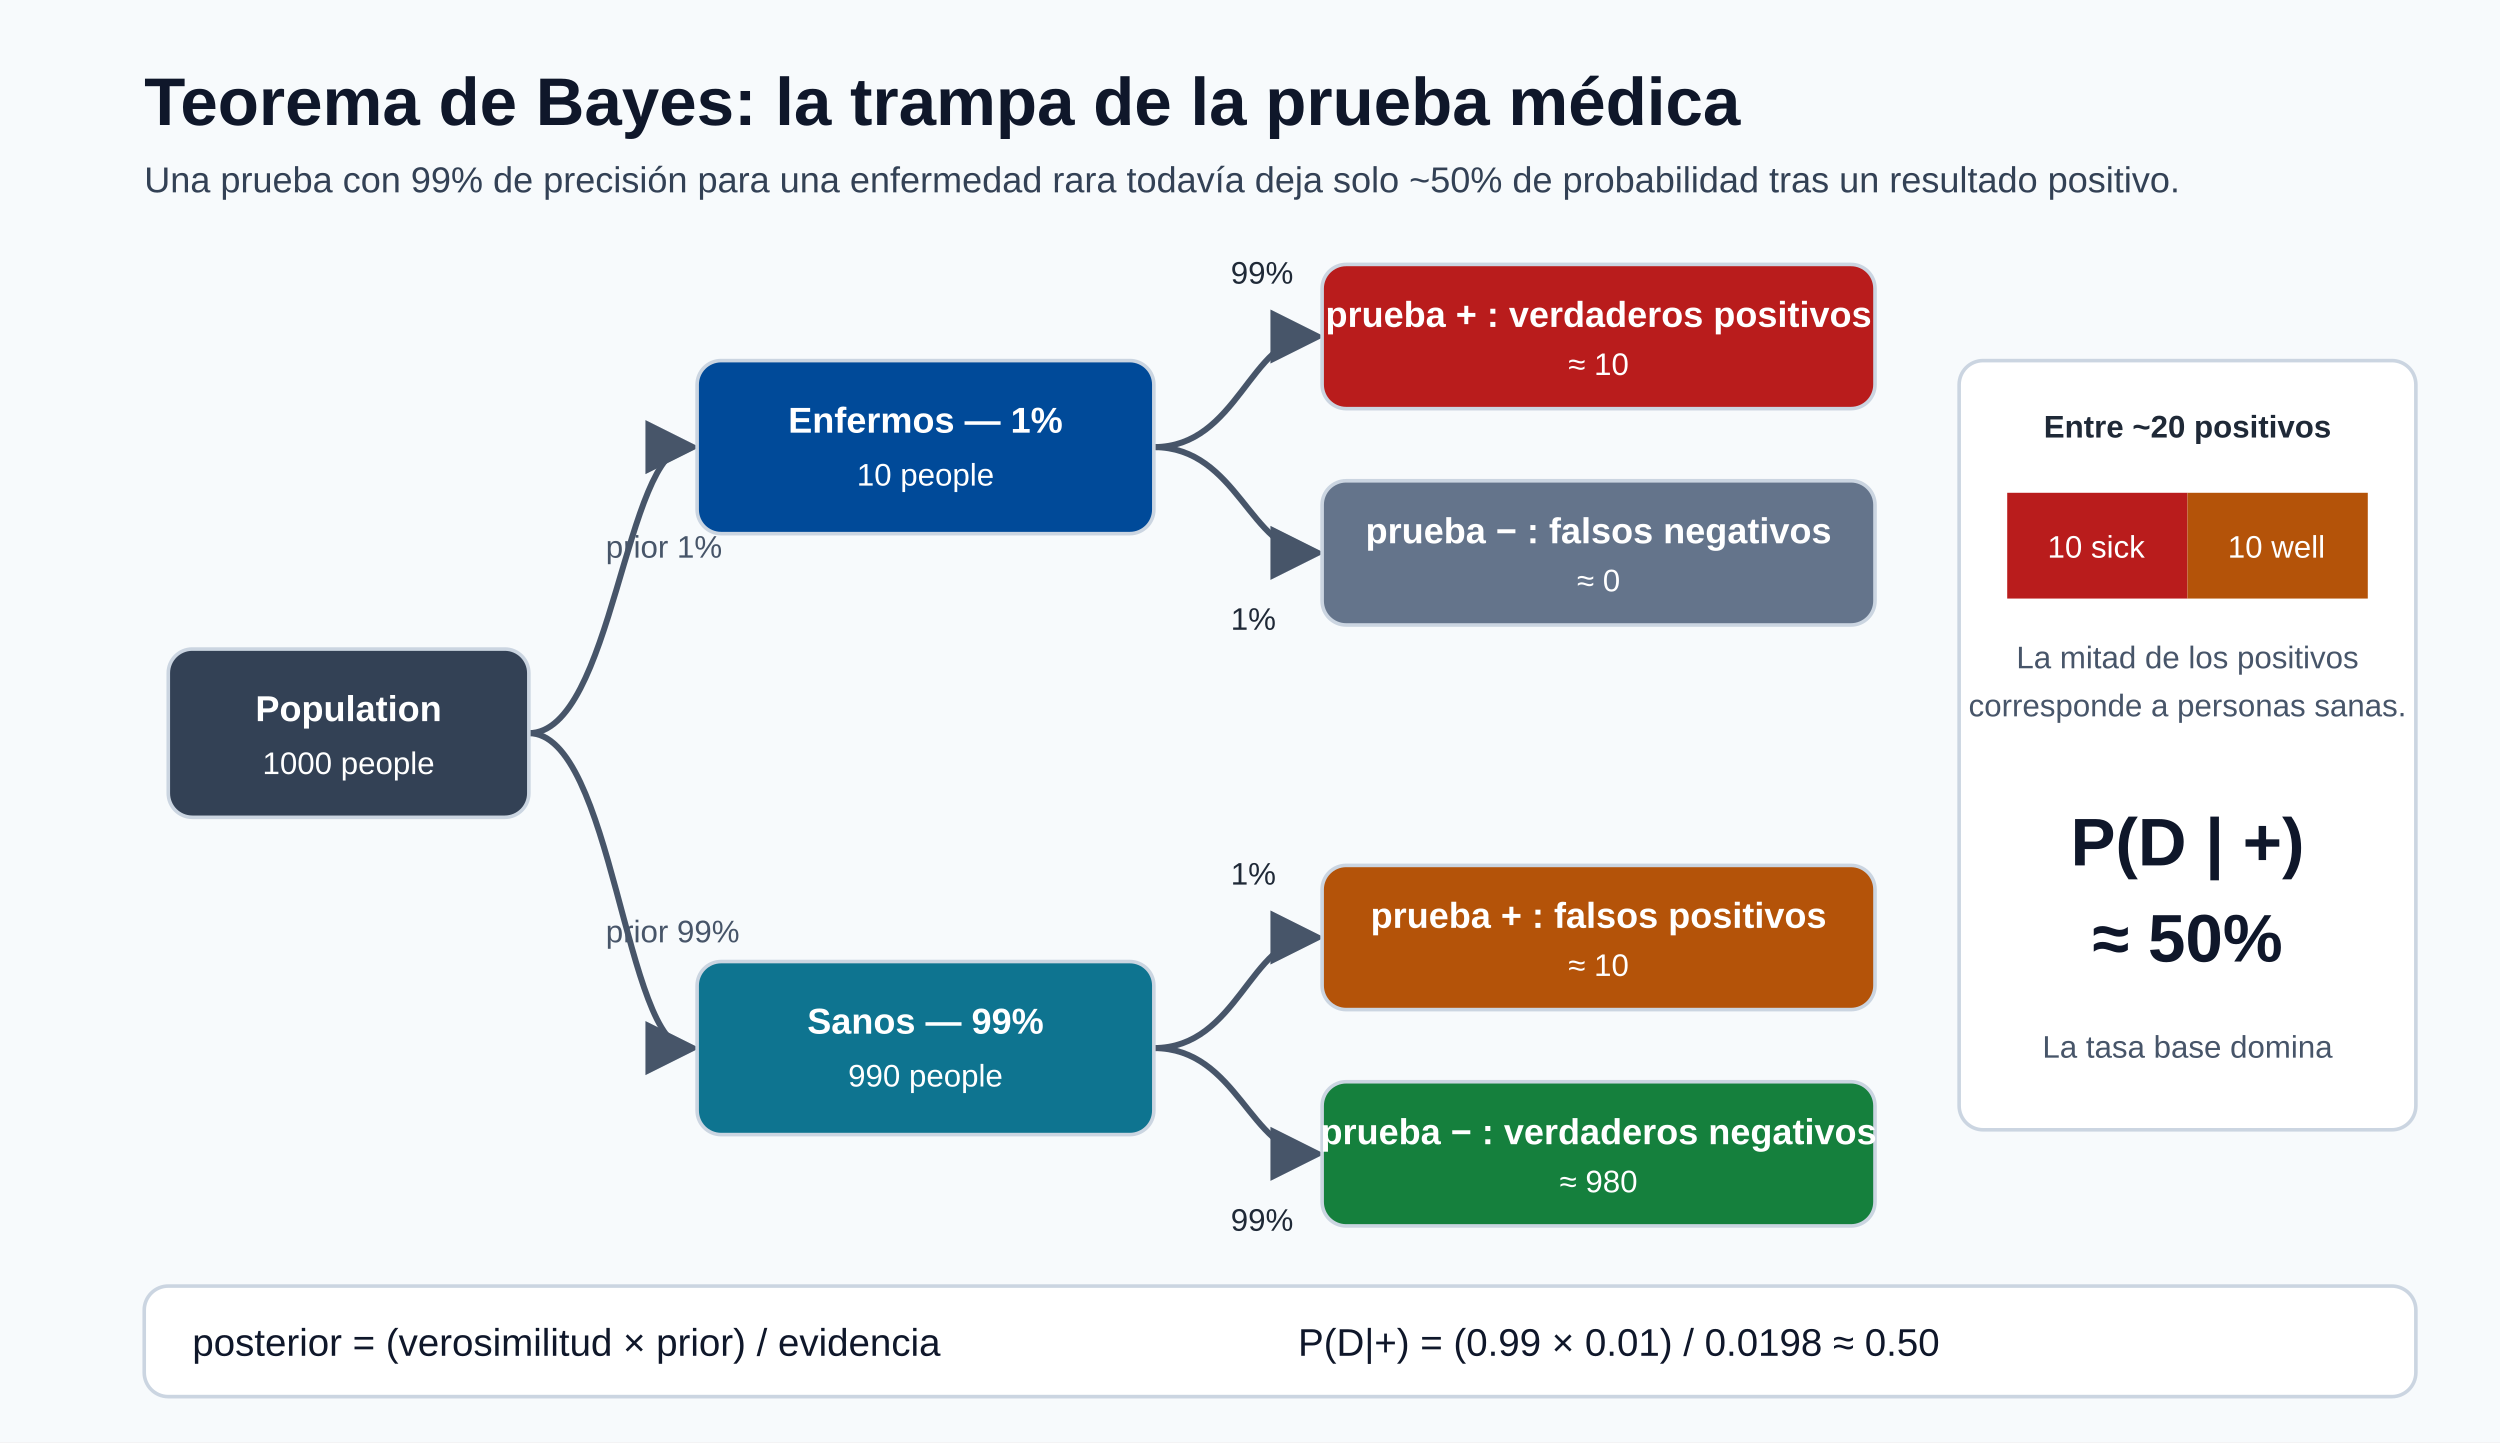
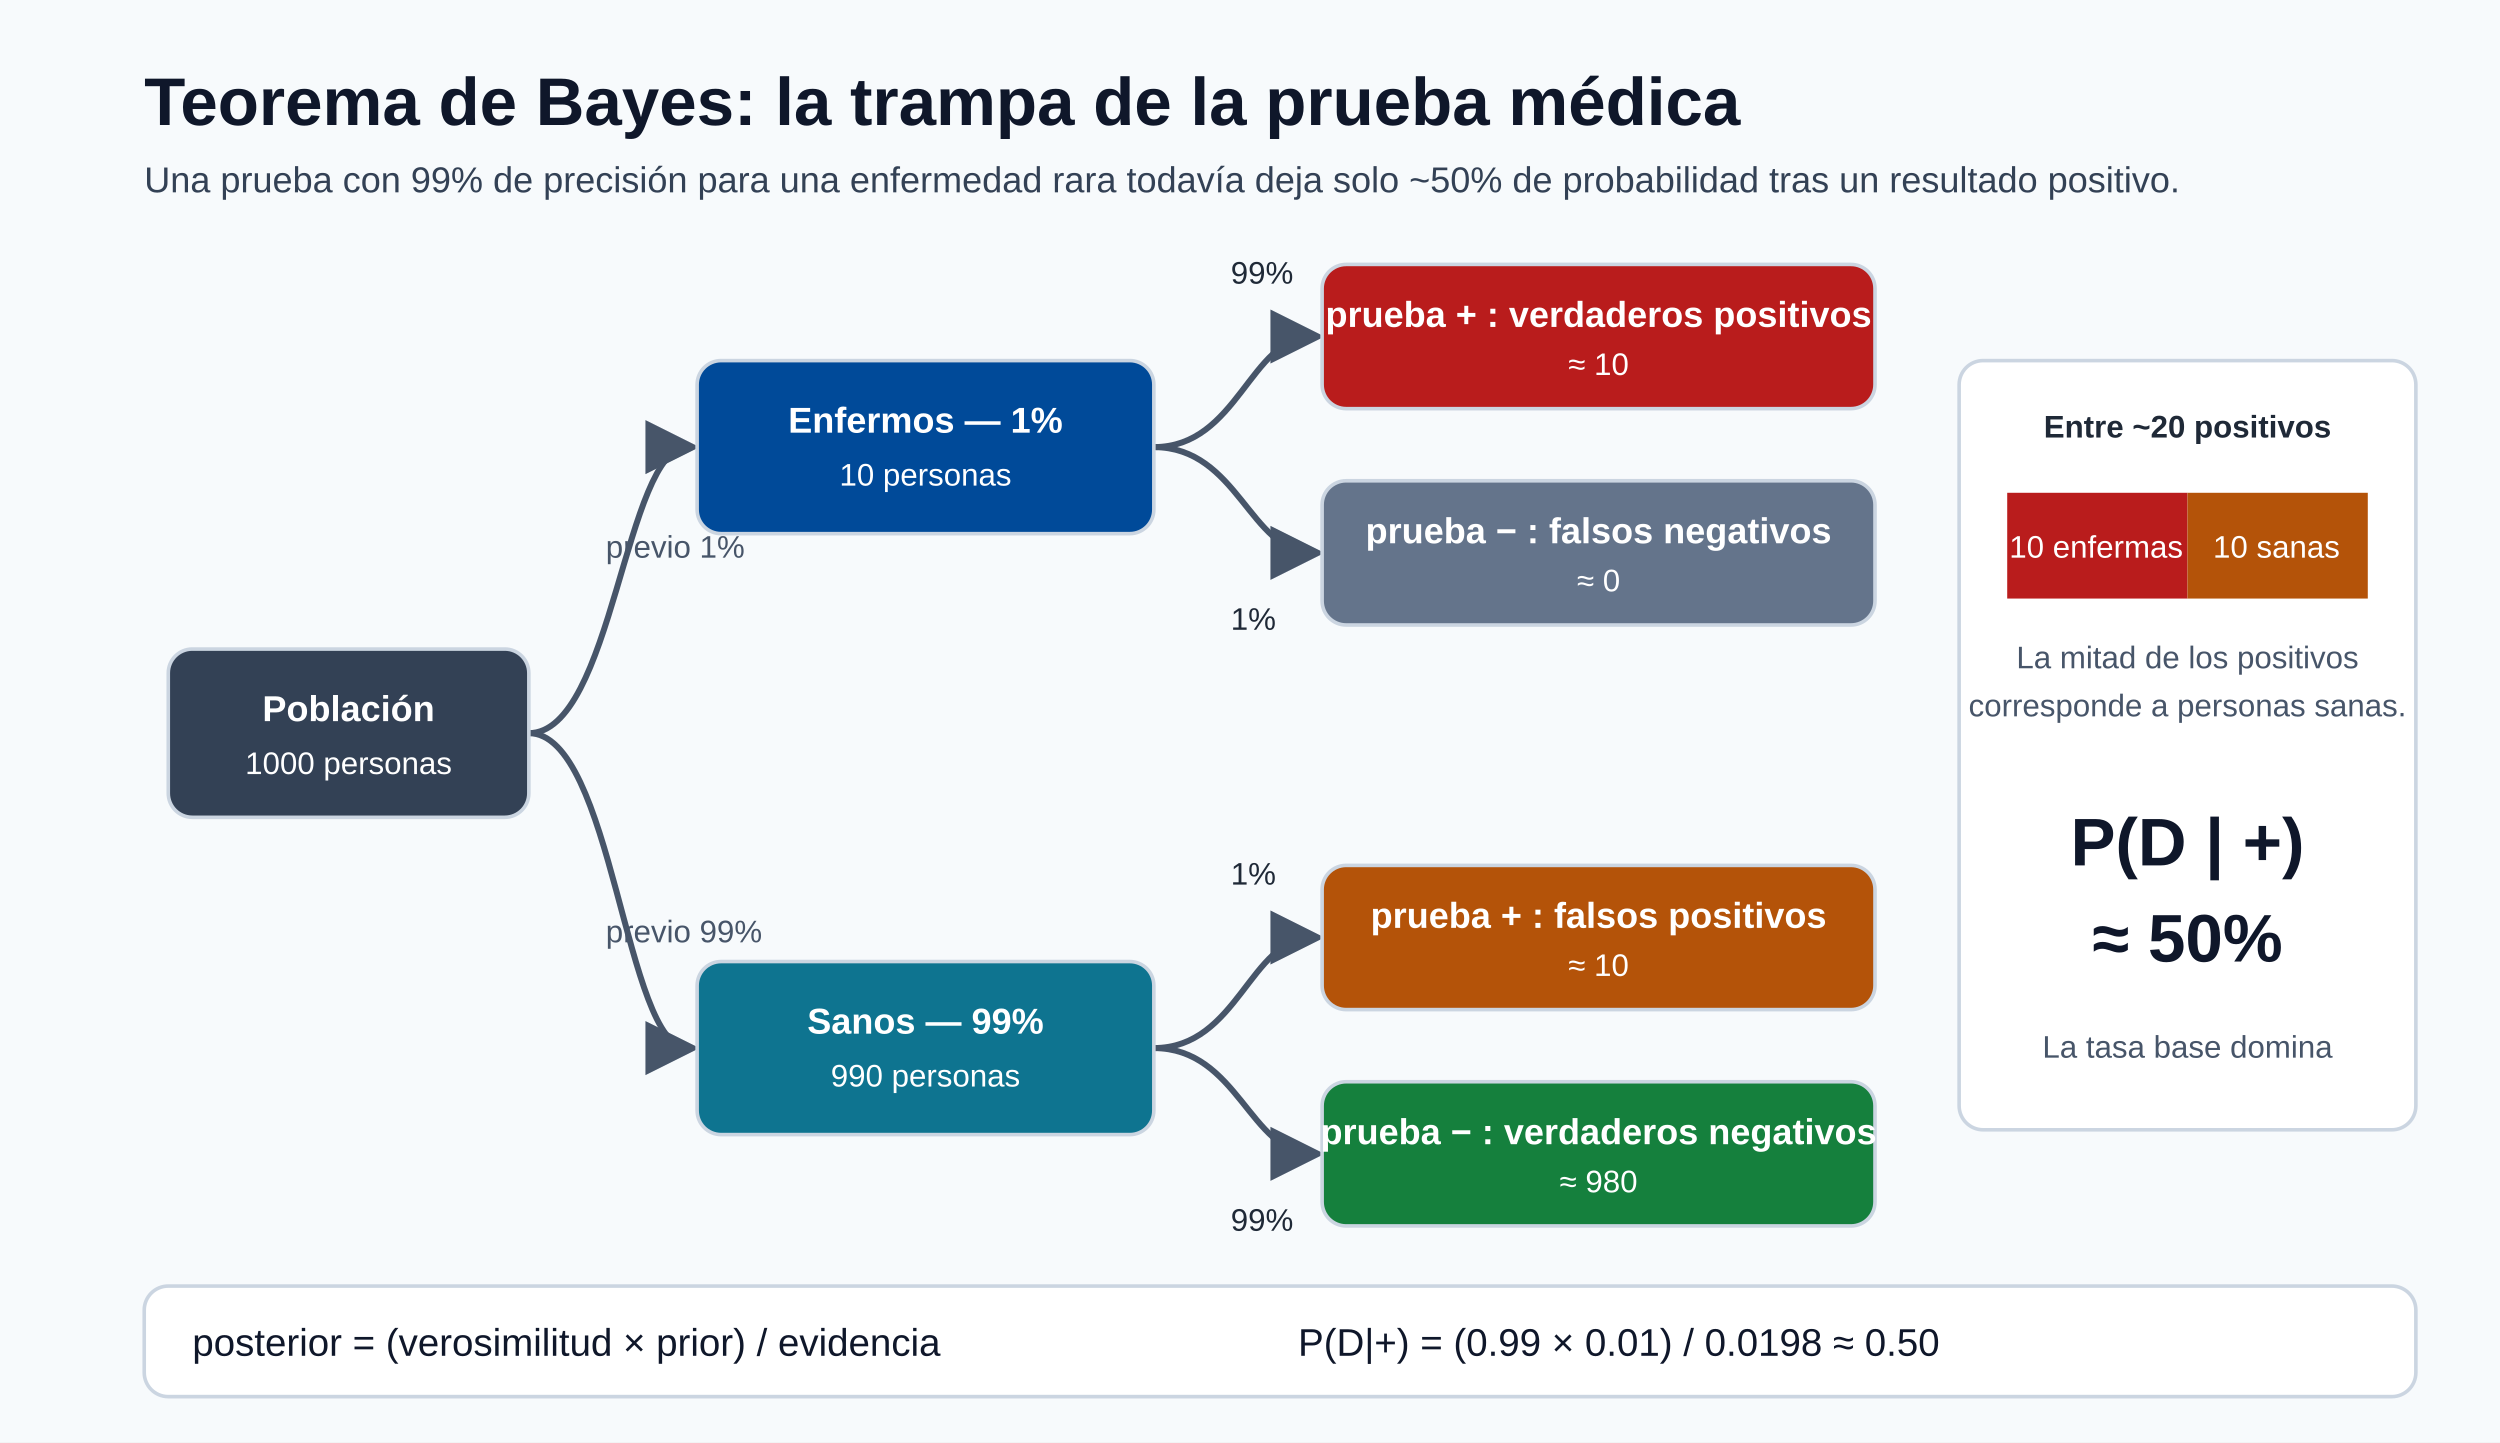
<svg xmlns="http://www.w3.org/2000/svg" width="1040" height="600" viewBox="0 0 1040 600" role="img" aria-labelledby="title desc">
  <defs>
    <style>
      .bg { fill: #f7fafc; }
      .title { fill: #0f172a; font-family: Segoe UI, Arial, sans-serif; font-size: 28px; font-weight: 700; }
      .subtitle { fill: #334155; font-family: Segoe UI, Arial, sans-serif; font-size: 15px; }
      .card { stroke: #cbd5e1; stroke-width: 1.5; }
      .node { font-family: Segoe UI, Arial, sans-serif; font-size: 15px; font-weight: 700; fill: #ffffff; }
      .count { font-family: Segoe UI, Arial, sans-serif; font-size: 13px; fill: #ffffff; }
      .label { font-family: Segoe UI, Arial, sans-serif; font-size: 13px; fill: #1f2937; }
      .desc2 { font-family: Segoe UI, Arial, sans-serif; font-size: 13px; fill: #475569; }
      .panel { fill: #ffffff; stroke: #cbd5e1; stroke-width: 1.5; }
      .arrow { stroke: #475569; stroke-width: 2.5; fill: none; }
      .formula { font-family: Segoe UI, Arial, sans-serif; font-size: 16px; fill: #0f172a; }
    </style>
    <marker id="ah" markerWidth="9" markerHeight="9" refX="7" refY="4.5" orient="auto">
      <path d="M0,0 L9,4.5 L0,9 z" fill="#475569" />
    </marker>
  </defs>
  <rect class="bg" x="0" y="0" width="1040" height="600" />
  <text class="title" x="60" y="52">Teorema de Bayes: la trampa de la prueba médica</text>
  <text class="subtitle" x="60" y="80">Una prueba con 99% de precisión para una enfermedad rara todavía deja solo ~50% de probabilidad tras un resultado positivo.</text>
  <path class="arrow" d="M220,305 C255,305 260,186 286,186" marker-end="url(#ah)" />
  <path class="arrow" d="M220,305 C255,305 260,436 286,436" marker-end="url(#ah)" />
  <path class="arrow" d="M480,186 C515,186 520,140 546,140" marker-end="url(#ah)" />
  <path class="arrow" d="M480,186 C515,186 520,230 546,230" marker-end="url(#ah)" />
  <path class="arrow" d="M480,436 C515,436 520,390 546,390" marker-end="url(#ah)" />
  <path class="arrow" d="M480,436 C515,436 520,480 546,480" marker-end="url(#ah)" />
-   <text class="desc2" x="252" y="232">prior 1%</text>
-   <text class="desc2" x="252" y="392">prior 99%</text>
+   <text class="desc2" x="252" y="232">previo 1%</text>
+   <text class="desc2" x="252" y="392">previo 99%</text>
  <text class="label" x="512" y="118">99%</text>
  <text class="label" x="512" y="262">1%</text>
  <text class="label" x="512" y="368">1%</text>
  <text class="label" x="512" y="512">99%</text>
  <rect class="card" x="70" y="270" width="150" height="70" rx="10" fill="#334155" />
-   <text class="node" x="145" y="300" text-anchor="middle">Population</text>
-   <text class="count" x="145" y="322" text-anchor="middle">1000 people</text>
+   <text class="node" x="145" y="300" text-anchor="middle">Población</text>
+   <text class="count" x="145" y="322" text-anchor="middle">1000 personas</text>
  <rect class="card" x="290" y="150" width="190" height="72" rx="10" fill="#004a99" />
  <text class="node" x="385" y="180" text-anchor="middle">Enfermos — 1%</text>
-   <text class="count" x="385" y="202" text-anchor="middle">10 people</text>
+   <text class="count" x="385" y="202" text-anchor="middle">10 personas</text>
  <rect class="card" x="290" y="400" width="190" height="72" rx="10" fill="#0e7490" />
  <text class="node" x="385" y="430" text-anchor="middle">Sanos — 99%</text>
-   <text class="count" x="385" y="452" text-anchor="middle">990 people</text>
+   <text class="count" x="385" y="452" text-anchor="middle">990 personas</text>
  <rect class="card" x="550" y="110" width="230" height="60" rx="10" fill="#b91c1c" />
  <text class="node" x="665" y="136" text-anchor="middle">prueba + : verdaderos positivos</text>
  <text class="count" x="665" y="156" text-anchor="middle">≈ 10</text>
  <rect class="card" x="550" y="200" width="230" height="60" rx="10" fill="#64748b" />
  <text class="node" x="665" y="226" text-anchor="middle">prueba − : falsos negativos</text>
  <text class="count" x="665" y="246" text-anchor="middle">≈ 0</text>
  <rect class="card" x="550" y="360" width="230" height="60" rx="10" fill="#b45309" />
  <text class="node" x="665" y="386" text-anchor="middle">prueba + : falsos positivos</text>
  <text class="count" x="665" y="406" text-anchor="middle">≈ 10</text>
  <rect class="card" x="550" y="450" width="230" height="60" rx="10" fill="#15803d" />
  <text class="node" x="665" y="476" text-anchor="middle">prueba − : verdaderos negativos</text>
  <text class="count" x="665" y="496" text-anchor="middle">≈ 980</text>
  <rect class="panel" x="815" y="150" width="190" height="320" rx="10" />
  <text class="label" x="910" y="182" text-anchor="middle" font-weight="700">Entre ~20 positivos</text>
  <rect x="835" y="205" width="75" height="44" fill="#b91c1c" />
  <rect x="910" y="205" width="75" height="44" fill="#b45309" />
-   <text class="count" x="872" y="232" text-anchor="middle">10 sick</text>
-   <text class="count" x="947" y="232" text-anchor="middle">10 well</text>
+   <text class="count" x="872" y="232" text-anchor="middle">10 enfermas</text>
+   <text class="count" x="947" y="232" text-anchor="middle">10 sanas</text>
  <text class="desc2" x="910" y="278" text-anchor="middle">La mitad de los positivos</text>
  <text class="desc2" x="910" y="298" text-anchor="middle">corresponde a personas sanas.</text>
  <text class="title" x="910" y="360" text-anchor="middle" font-size="22">P(D | +)</text>
  <text class="title" x="910" y="400" text-anchor="middle" font-size="30" fill="#b91c1c">≈ 50%</text>
  <text class="desc2" x="910" y="440" text-anchor="middle">La tasa base domina</text>
  <rect class="panel" x="60" y="535" width="945" height="46" rx="10" />
  <text class="formula" x="80" y="564">posterior = (verosimilitud × prior) / evidencia</text>
  <text class="formula" x="540" y="564">P(D|+) = (0.99 × 0.01) / 0.0198 ≈ 0.50</text>
</svg>
